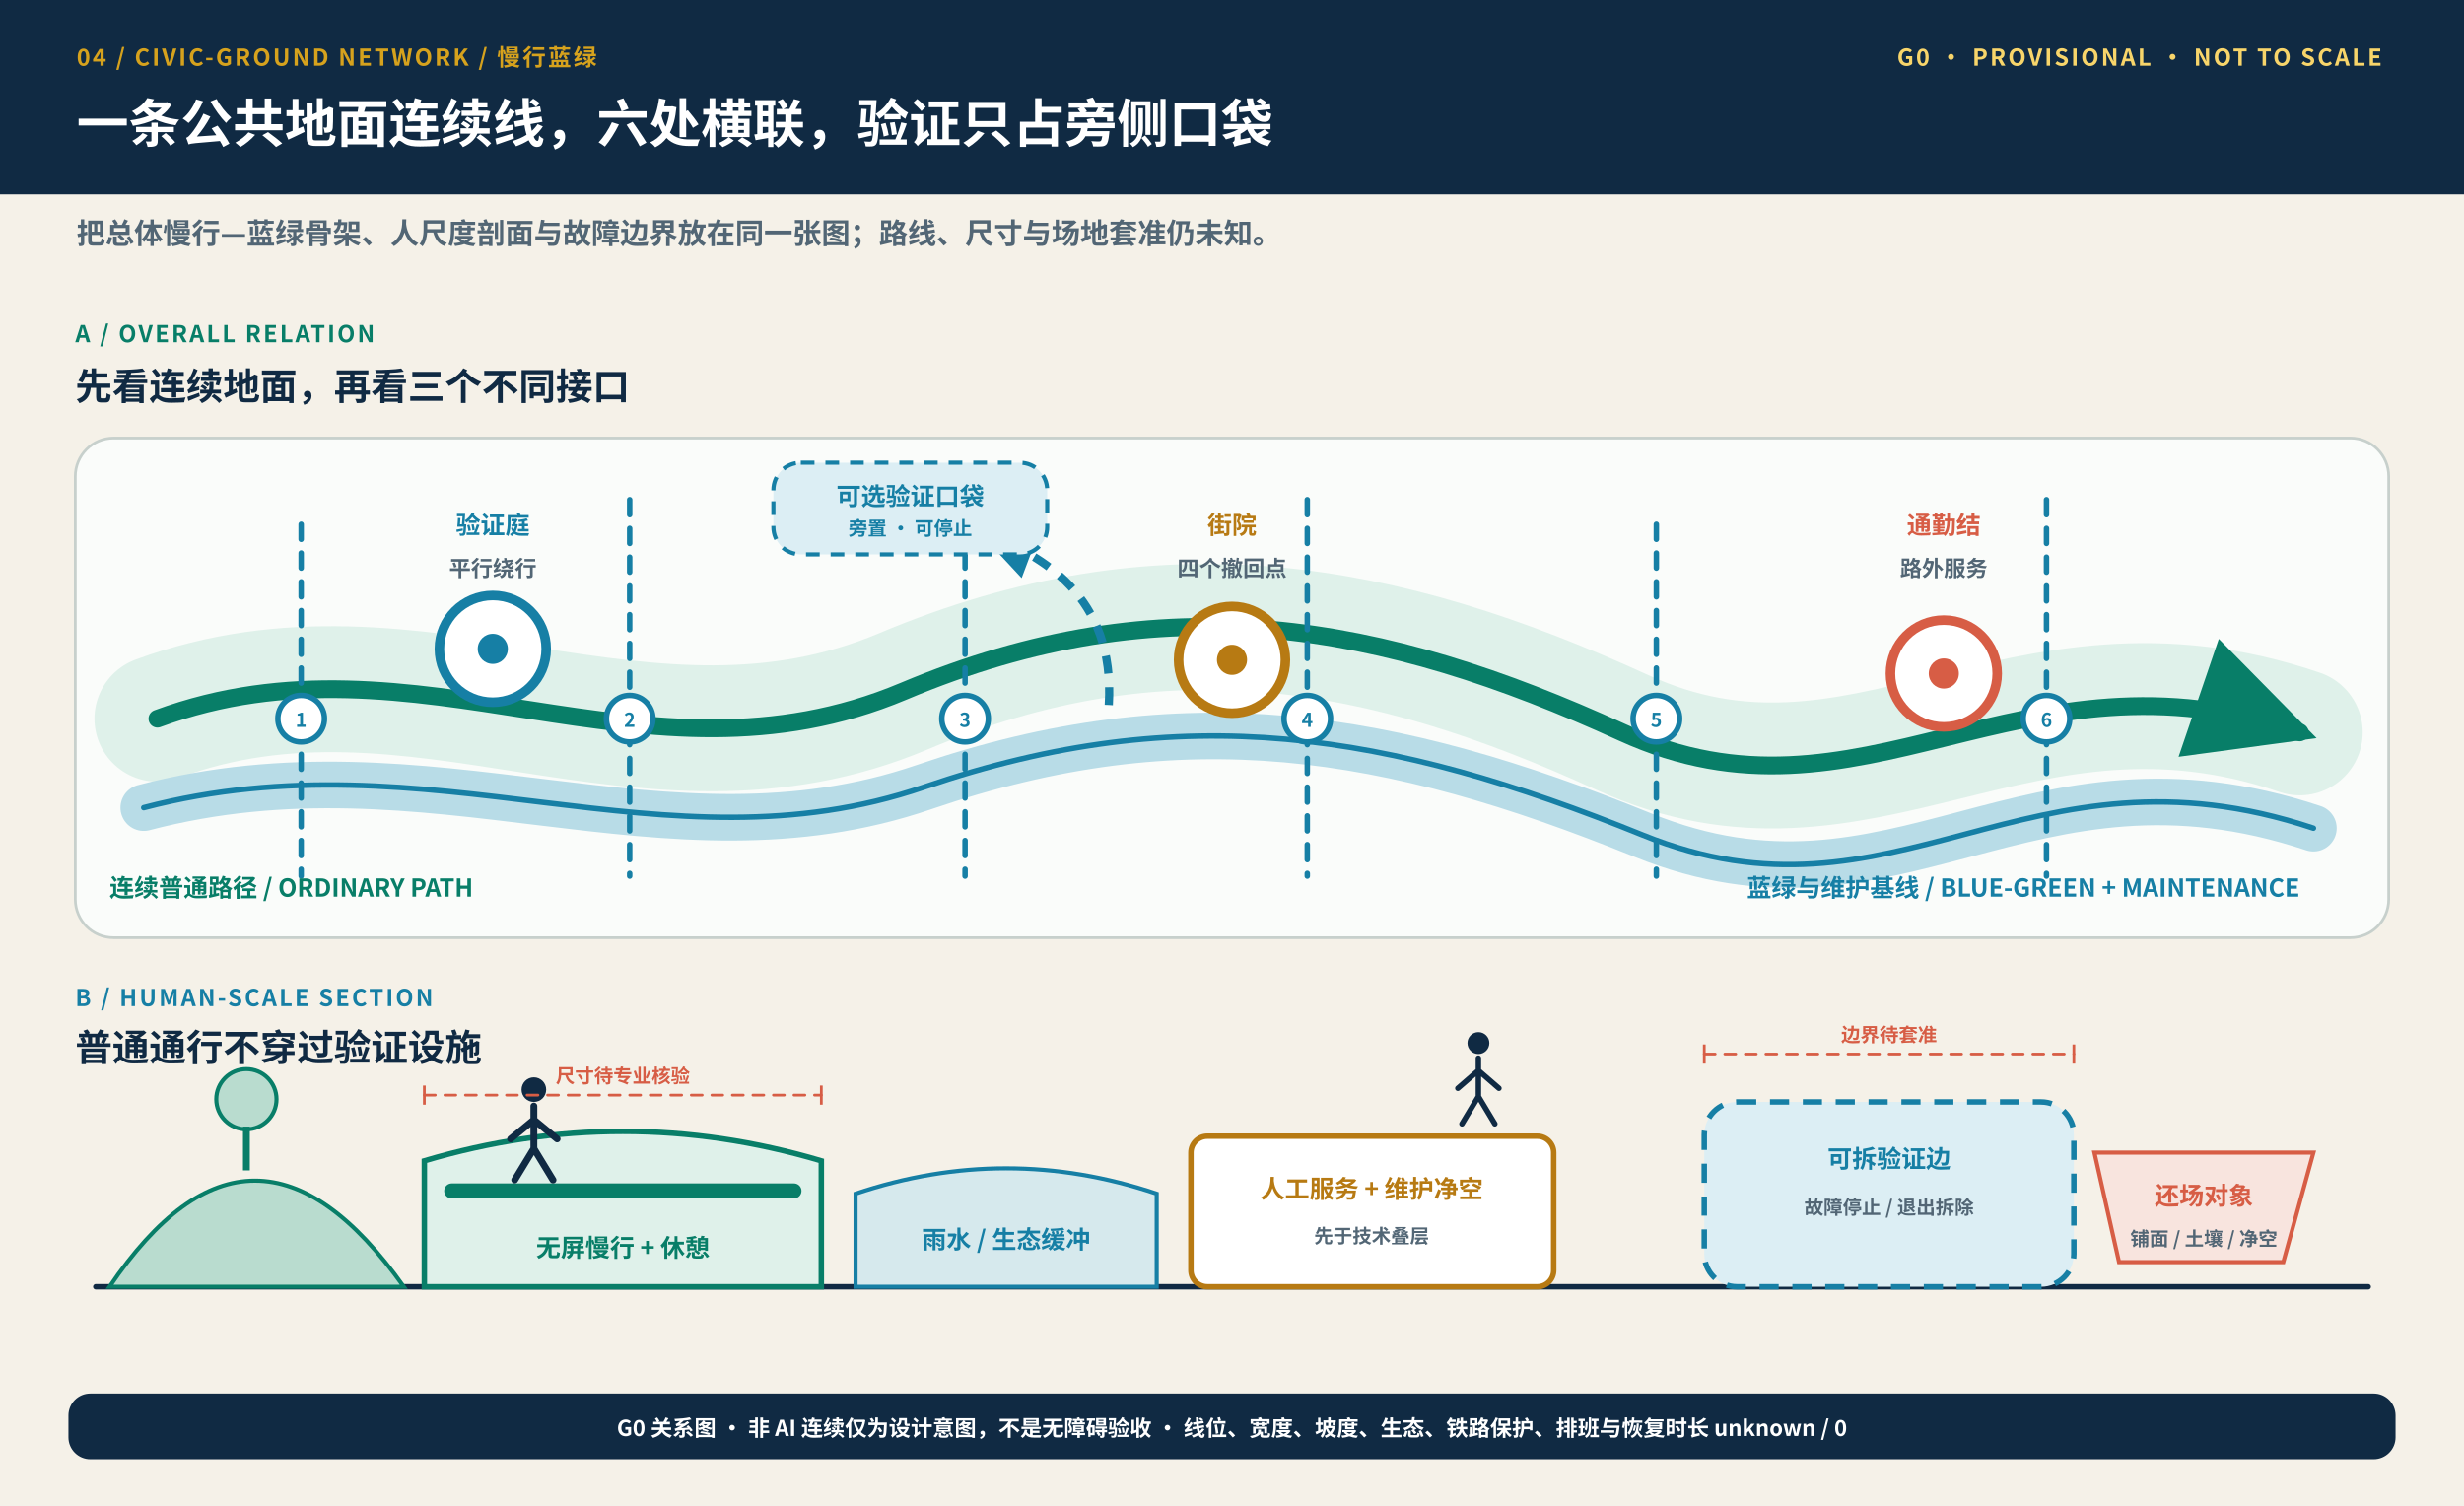
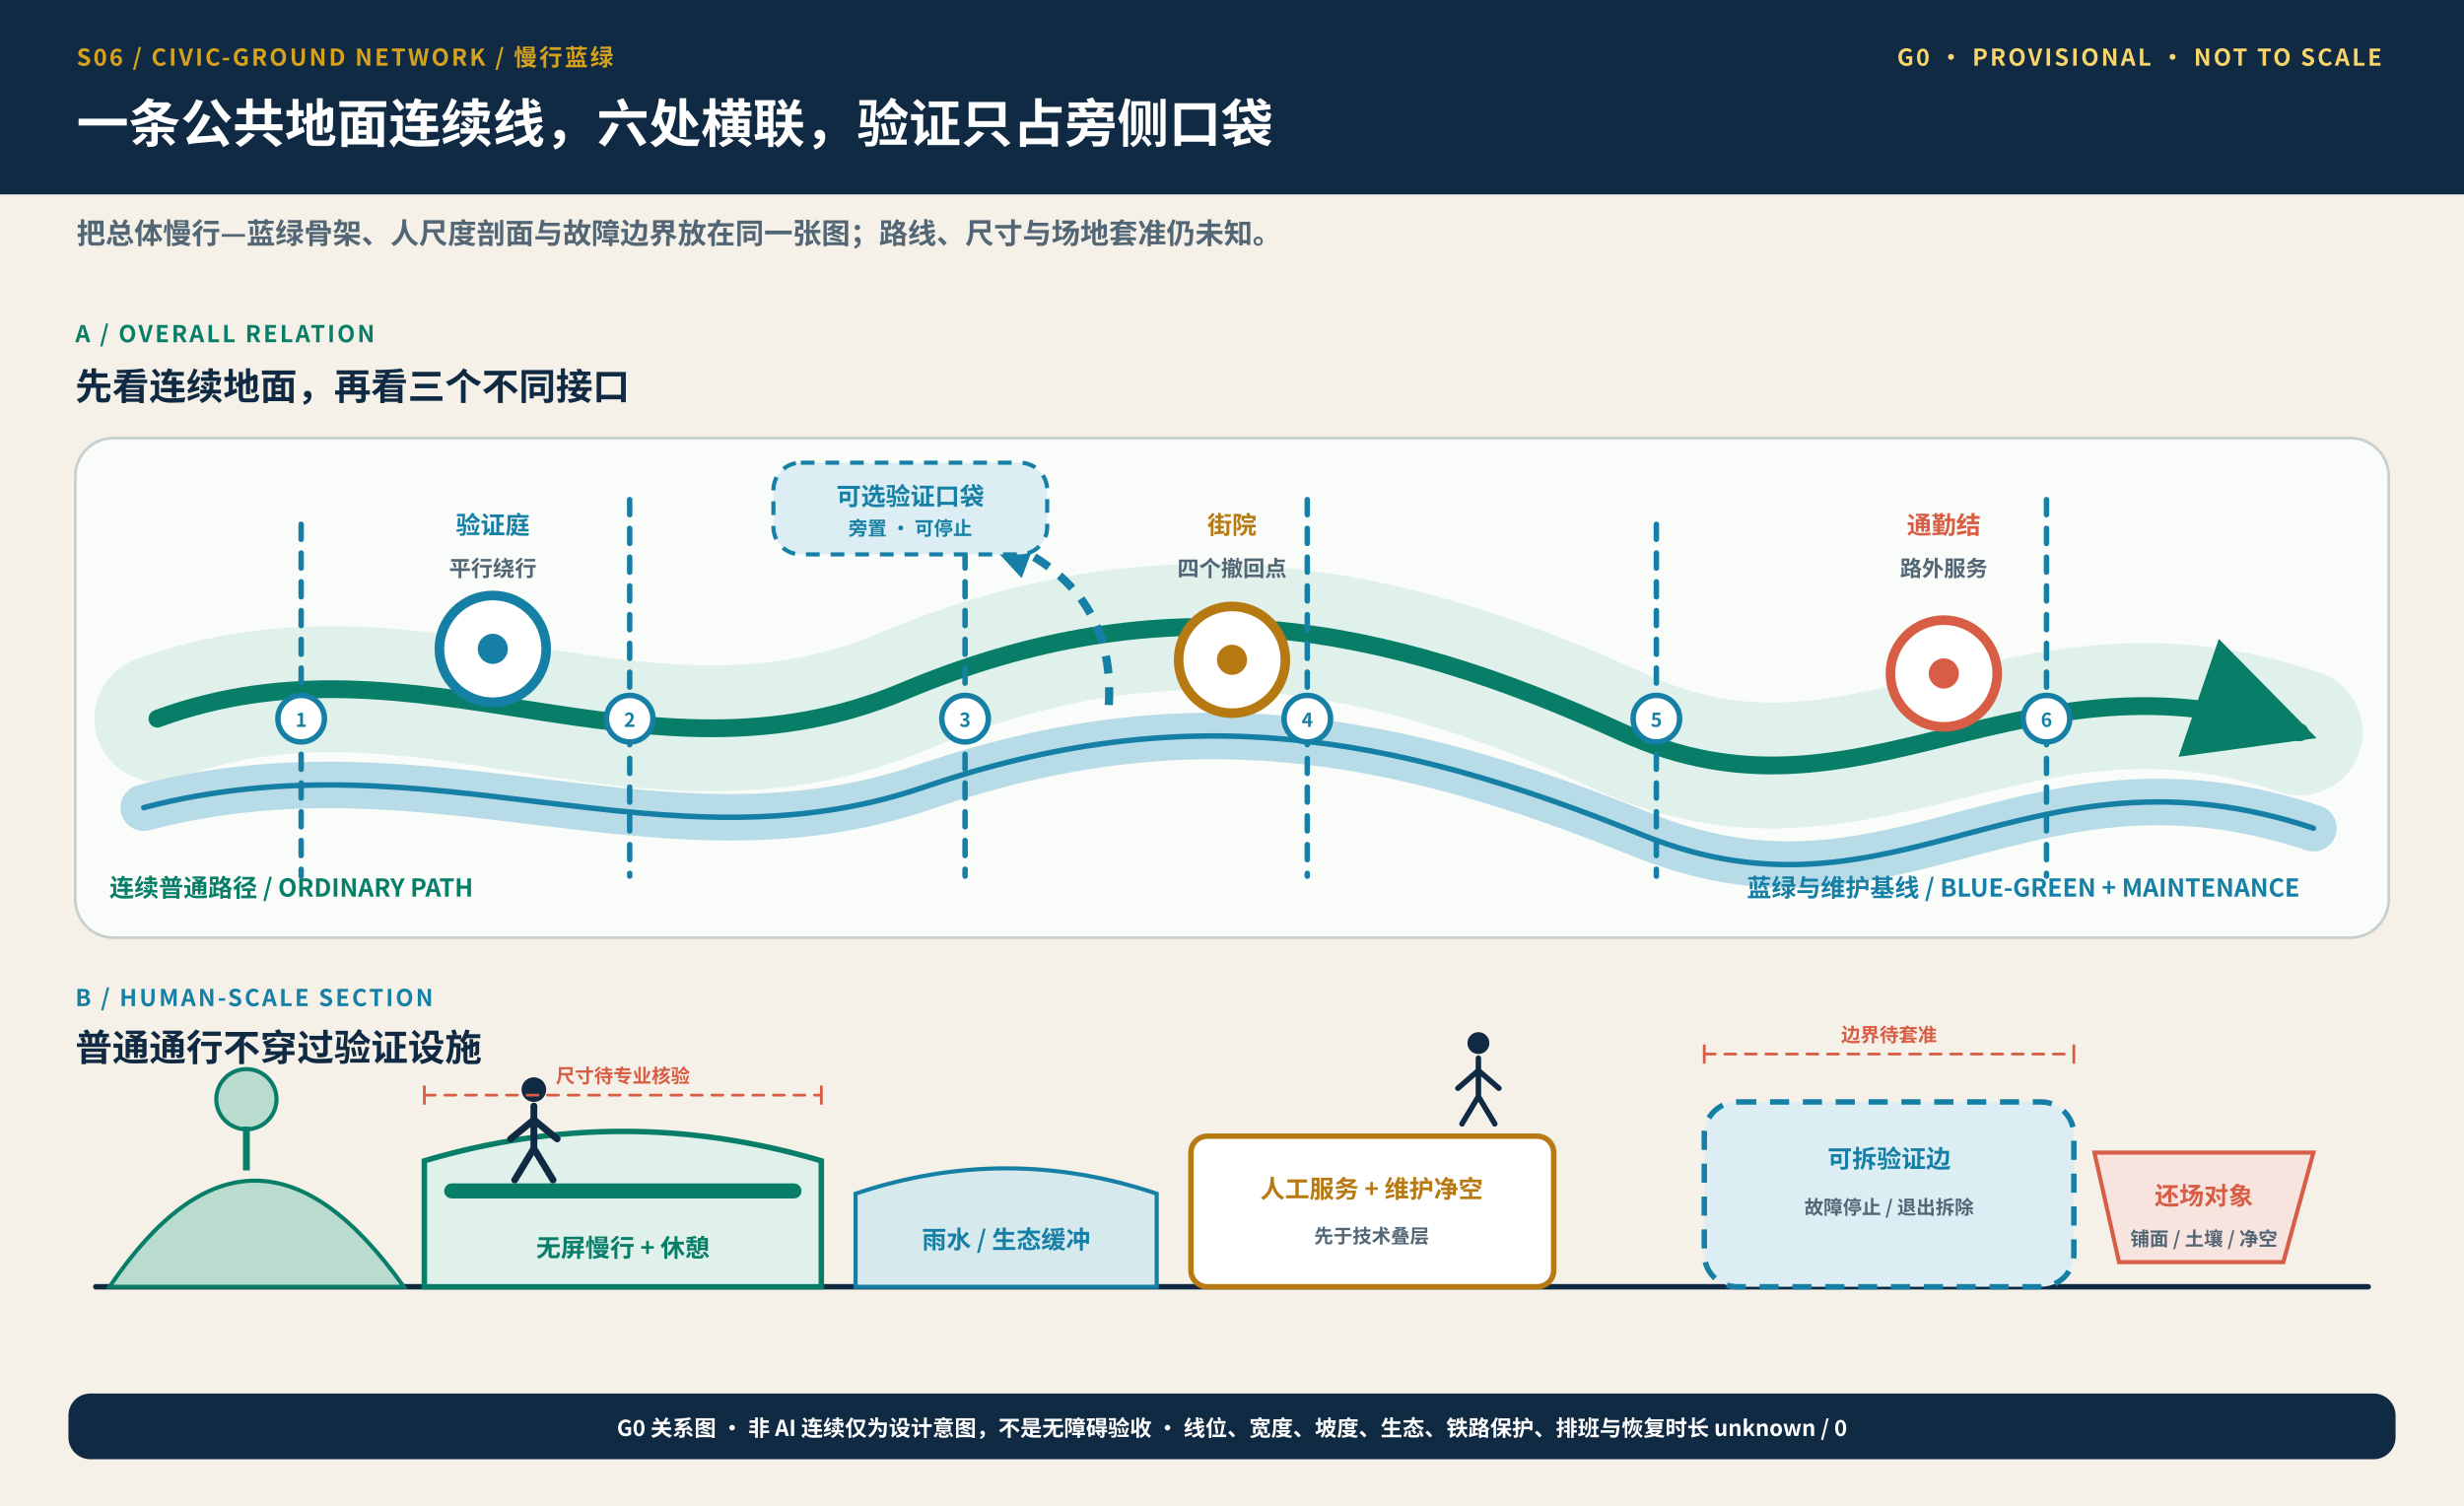
<svg xmlns="http://www.w3.org/2000/svg" width="1800" height="1100" viewBox="0 0 1800 1100" role="img" aria-labelledby="title desc">
  <defs>
    <style>.sans{font-family:"Microsoft YaHei","Noto Sans CJK SC","Segoe UI",Arial,sans-serif}.kicker{font-size:17px;font-weight:900;letter-spacing:1.6px}.head{font-size:38px;font-weight:900}.sub{font-size:21px;font-weight:650}.label{font-size:27px;font-weight:900}.body{font-size:21px;font-weight:760}.small{font-size:18px;font-weight:720}.micro{font-size:16px;font-weight:650}.tiny{font-size:14px;font-weight:650}.number{font-size:42px;font-weight:950}</style>
    <marker id="greenArrow" viewBox="0 0 16 16" refX="13" refY="8" markerWidth="8" markerHeight="8" orient="auto">
      <path d="M1 1 L15 8 L1 15 Z" fill="#087E68" />
    </marker>
    <marker id="blueArrow" viewBox="0 0 16 16" refX="13" refY="8" markerWidth="8" markerHeight="8" orient="auto">
      <path d="M1 1 L15 8 L1 15 Z" fill="#167FA5" />
    </marker>
    <marker id="coralArrow" viewBox="0 0 16 16" refX="13" refY="8" markerWidth="8" markerHeight="8" orient="auto">
      <path d="M1 1 L15 8 L1 15 Z" fill="#D75D45" />
    </marker>
  </defs>
  <rect width="1800" height="1100" fill="#F5F1E8" />
  <rect width="1800" height="142" fill="#102A43" />
-   <text x="56" y="48" class="sans kicker" fill="#D6A21D" text-anchor="start">04 / CIVIC-GROUND NETWORK / 慢行蓝绿</text>
+   <text x="56" y="48" class="sans kicker" fill="#D6A21D" text-anchor="start">S06 / CIVIC-GROUND NETWORK / 慢行蓝绿</text>
  <text x="56" y="104" class="sans head" fill="#FFFFFF" text-anchor="start">一条公共地面连续线，六处横联，验证只占旁侧口袋</text>
  <text x="1740" y="48" class="sans kicker" fill="#F8D56A" text-anchor="end">G0 · PROVISIONAL · NOT TO SCALE</text>
  <text x="56" y="178" class="sans sub" fill="#526675" text-anchor="start">把总体慢行—蓝绿骨架、人尺度剖面与故障边界放在同一张图；路线、尺寸与场地套准仍未知。</text>
  <text x="55" y="250" class="sans kicker" fill="#087E68" text-anchor="start">A / OVERALL RELATION</text>
  <text x="55" y="292" class="sans label" fill="#102A43" text-anchor="start">先看连续地面，再看三个不同接口</text>
  <rect x="55" y="320" width="1690" height="365" rx="28" fill="#FAFCFA" stroke="#C7D0CC" stroke-width="2" />
  <path d="M115 525 C305 455 470 585 660 505 S1010 455 1185 535 S1475 465 1680 535" fill="none" stroke="#DFF1EA" stroke-width="92" stroke-linecap="round" />
  <path d="M115 525 C305 455 470 585 660 505 S1010 455 1185 535 S1475 465 1680 535" fill="none" stroke="#087E68" stroke-width="13" stroke-linecap="round" marker-end="url(#greenArrow)" />
  <path d="M105 590 C315 535 485 640 675 575 S1015 535 1200 610 S1480 535 1690 605" fill="none" stroke="#B8DCE7" stroke-width="34" stroke-linecap="round" />
  <path d="M105 590 C315 535 485 640 675 575 S1015 535 1200 610 S1480 535 1690 605" fill="none" stroke="#167FA5" stroke-width="4" stroke-linecap="round" />
  <line x1="220" y1="383" x2="220" y2="640" stroke="#167FA5" stroke-width="4" stroke-linecap="round" stroke-dasharray="11 10" />
  <circle cx="220" cy="525" r="17" fill="#FFFFFF" stroke="#167FA5" stroke-width="4" />
  <text x="220" y="531" class="sans tiny" fill="#167FA5" text-anchor="middle">1</text>
  <line x1="460" y1="365" x2="460" y2="640" stroke="#167FA5" stroke-width="4" stroke-linecap="round" stroke-dasharray="11 10" />
  <circle cx="460" cy="525" r="17" fill="#FFFFFF" stroke="#167FA5" stroke-width="4" />
  <text x="460" y="531" class="sans tiny" fill="#167FA5" text-anchor="middle">2</text>
  <line x1="705" y1="383" x2="705" y2="640" stroke="#167FA5" stroke-width="4" stroke-linecap="round" stroke-dasharray="11 10" />
  <circle cx="705" cy="525" r="17" fill="#FFFFFF" stroke="#167FA5" stroke-width="4" />
  <text x="705" y="531" class="sans tiny" fill="#167FA5" text-anchor="middle">3</text>
  <line x1="955" y1="365" x2="955" y2="640" stroke="#167FA5" stroke-width="4" stroke-linecap="round" stroke-dasharray="11 10" />
  <circle cx="955" cy="525" r="17" fill="#FFFFFF" stroke="#167FA5" stroke-width="4" />
  <text x="955" y="531" class="sans tiny" fill="#167FA5" text-anchor="middle">4</text>
  <line x1="1210" y1="383" x2="1210" y2="640" stroke="#167FA5" stroke-width="4" stroke-linecap="round" stroke-dasharray="11 10" />
  <circle cx="1210" cy="525" r="17" fill="#FFFFFF" stroke="#167FA5" stroke-width="4" />
  <text x="1210" y="531" class="sans tiny" fill="#167FA5" text-anchor="middle">5</text>
  <line x1="1495" y1="365" x2="1495" y2="640" stroke="#167FA5" stroke-width="4" stroke-linecap="round" stroke-dasharray="11 10" />
  <circle cx="1495" cy="525" r="17" fill="#FFFFFF" stroke="#167FA5" stroke-width="4" />
  <text x="1495" y="531" class="sans tiny" fill="#167FA5" text-anchor="middle">6</text>
  <circle cx="360" cy="474" r="39" fill="#FFFFFF" stroke="#167FA5" stroke-width="7" />
  <circle cx="360" cy="474" r="11" fill="#167FA5" />
  <text x="360" y="390" class="sans small" fill="#167FA5" text-anchor="middle">验证庭</text>
  <text x="360" y="421" class="sans micro" fill="#526675" text-anchor="middle">平行绕行</text>
  <circle cx="900" cy="482" r="39" fill="#FFFFFF" stroke="#B77A13" stroke-width="7" />
  <circle cx="900" cy="482" r="11" fill="#B77A13" />
  <text x="900" y="390" class="sans small" fill="#B77A13" text-anchor="middle">街院</text>
  <text x="900" y="421" class="sans micro" fill="#526675" text-anchor="middle">四个撤回点</text>
  <circle cx="1420" cy="492" r="39" fill="#FFFFFF" stroke="#D75D45" stroke-width="7" />
  <circle cx="1420" cy="492" r="11" fill="#D75D45" />
  <text x="1420" y="390" class="sans small" fill="#D75D45" text-anchor="middle">通勤结</text>
  <text x="1420" y="421" class="sans micro" fill="#526675" text-anchor="middle">路外服务</text>
  <path d="M810 515 C815 435 760 405 720 390" fill="none" stroke="#167FA5" stroke-width="6" stroke-dasharray="13 10" marker-end="url(#blueArrow)" />
  <rect x="565" y="338" width="200" height="67" rx="20" fill="#DCEEF4" stroke="#167FA5" stroke-width="3" stroke-dasharray="10 8" />
  <text x="665" y="369" class="sans small" fill="#167FA5" text-anchor="middle">可选验证口袋</text>
  <text x="665" y="391" class="sans tiny" fill="#167FA5" text-anchor="middle">旁置 · 可停止</text>
  <text x="80" y="655" class="sans small" fill="#087E68" text-anchor="start">连续普通路径 / ORDINARY PATH</text>
  <text x="1680" y="655" class="sans small" fill="#167FA5" text-anchor="end">蓝绿与维护基线 / BLUE-GREEN + MAINTENANCE</text>
  <text x="55" y="735" class="sans kicker" fill="#167FA5" text-anchor="start">B / HUMAN-SCALE SECTION</text>
  <text x="55" y="775" class="sans label" fill="#102A43" text-anchor="start">普通通行不穿过验证设施</text>
  <line x1="70" y1="940" x2="1730" y2="940" stroke="#102A43" stroke-width="4" stroke-linecap="round" />
  <path d="M80 940 Q185 785 295 940 Z" fill="#B9DCCF" stroke="#087E68" stroke-width="3" />
  <path d="M310 940 L310 848 Q455 805 600 848 L600 940 Z" fill="#DFF1EA" stroke="#087E68" stroke-width="4" />
  <line x1="330" y1="870" x2="580" y2="870" stroke="#087E68" stroke-width="11" stroke-linecap="round" />
  <text x="455" y="918" class="sans small" fill="#087E68" text-anchor="middle">无屏慢行 + 休憩</text>
  <path d="M625 940 L625 872 Q735 835 845 872 L845 940 Z" fill="#D6E9ED" stroke="#167FA5" stroke-width="3" />
  <text x="735" y="912" class="sans small" fill="#167FA5" text-anchor="middle">雨水 / 生态缓冲</text>
  <rect x="870" y="830" width="265" height="110" rx="12" fill="#FFFFFF" stroke="#B77A13" stroke-width="4" />
  <text x="1002" y="875" class="sans small" fill="#B77A13" text-anchor="middle">人工服务 + 维护净空</text>
  <text x="1002" y="908" class="sans tiny" fill="#526675" text-anchor="middle">先于技术叠层</text>
  <rect x="1245" y="805" width="270" height="135" rx="24" fill="#DCEEF4" stroke="#167FA5" stroke-width="4" stroke-dasharray="14 10" />
  <text x="1380" y="853" class="sans small" fill="#167FA5" text-anchor="middle">可拆验证边</text>
  <text x="1380" y="887" class="sans tiny" fill="#526675" text-anchor="middle">故障停止 / 退出拆除</text>
  <path d="M1530 842 L1690 842 L1668 922 L1548 922 Z" fill="#F8E4DE" stroke="#D75D45" stroke-width="3" />
  <text x="1610" y="880" class="sans small" fill="#D75D45" text-anchor="middle">还场对象</text>
  <text x="1610" y="910" class="sans tiny" fill="#526675" text-anchor="middle">铺面 / 土壤 / 净空</text>
  <circle cx="180" cy="803" r="22" fill="#B9DCCF" stroke="#087E68" stroke-width="3" />
  <line x1="180" y1="823" x2="180" y2="855" stroke="#087E68" stroke-width="5" />
  <circle cx="390" cy="796" r="9" fill="#102A43" />
  <path d="M390 808 L390 839 M390 818 L373 832 M390 818 L407 832 M390 839 L376 862 M390 839 L404 862" fill="none" stroke="#102A43" stroke-width="5" stroke-linecap="round" />
  <circle cx="1080" cy="762" r="8" fill="#102A43" />
  <path d="M1080 773 L1080 801 M1080 782 L1065 795 M1080 782 L1095 795 M1080 801 L1068 821 M1080 801 L1092 821" fill="none" stroke="#102A43" stroke-width="4" stroke-linecap="round" />
  <line x1="310" y1="800" x2="600" y2="800" stroke="#D75D45" stroke-width="2" stroke-linecap="round" stroke-dasharray="8 7" />
  <path d="M310 793 L310 807 M600 793 L600 807" stroke="#D75D45" stroke-width="2" />
  <text x="455" y="791" class="sans tiny" fill="#D75D45" text-anchor="middle">尺寸待专业核验</text>
  <line x1="1245" y1="770" x2="1515" y2="770" stroke="#D75D45" stroke-width="2" stroke-linecap="round" stroke-dasharray="8 7" />
  <path d="M1245 763 L1245 777 M1515 763 L1515 777" stroke="#D75D45" stroke-width="2" />
  <text x="1380" y="761" class="sans tiny" fill="#D75D45" text-anchor="middle">边界待套准</text>
  <rect x="50" y="1018" width="1700" height="48" rx="16" fill="#102A43" />
  <text x="900" y="1049" class="sans micro" fill="#FFFFFF" text-anchor="middle">G0 关系图 · 非 AI 连续仅为设计意图，不是无障碍验收 · 线位、宽度、坡度、生态、铁路保护、排班与恢复时长 unknown / 0</text>
</svg>
